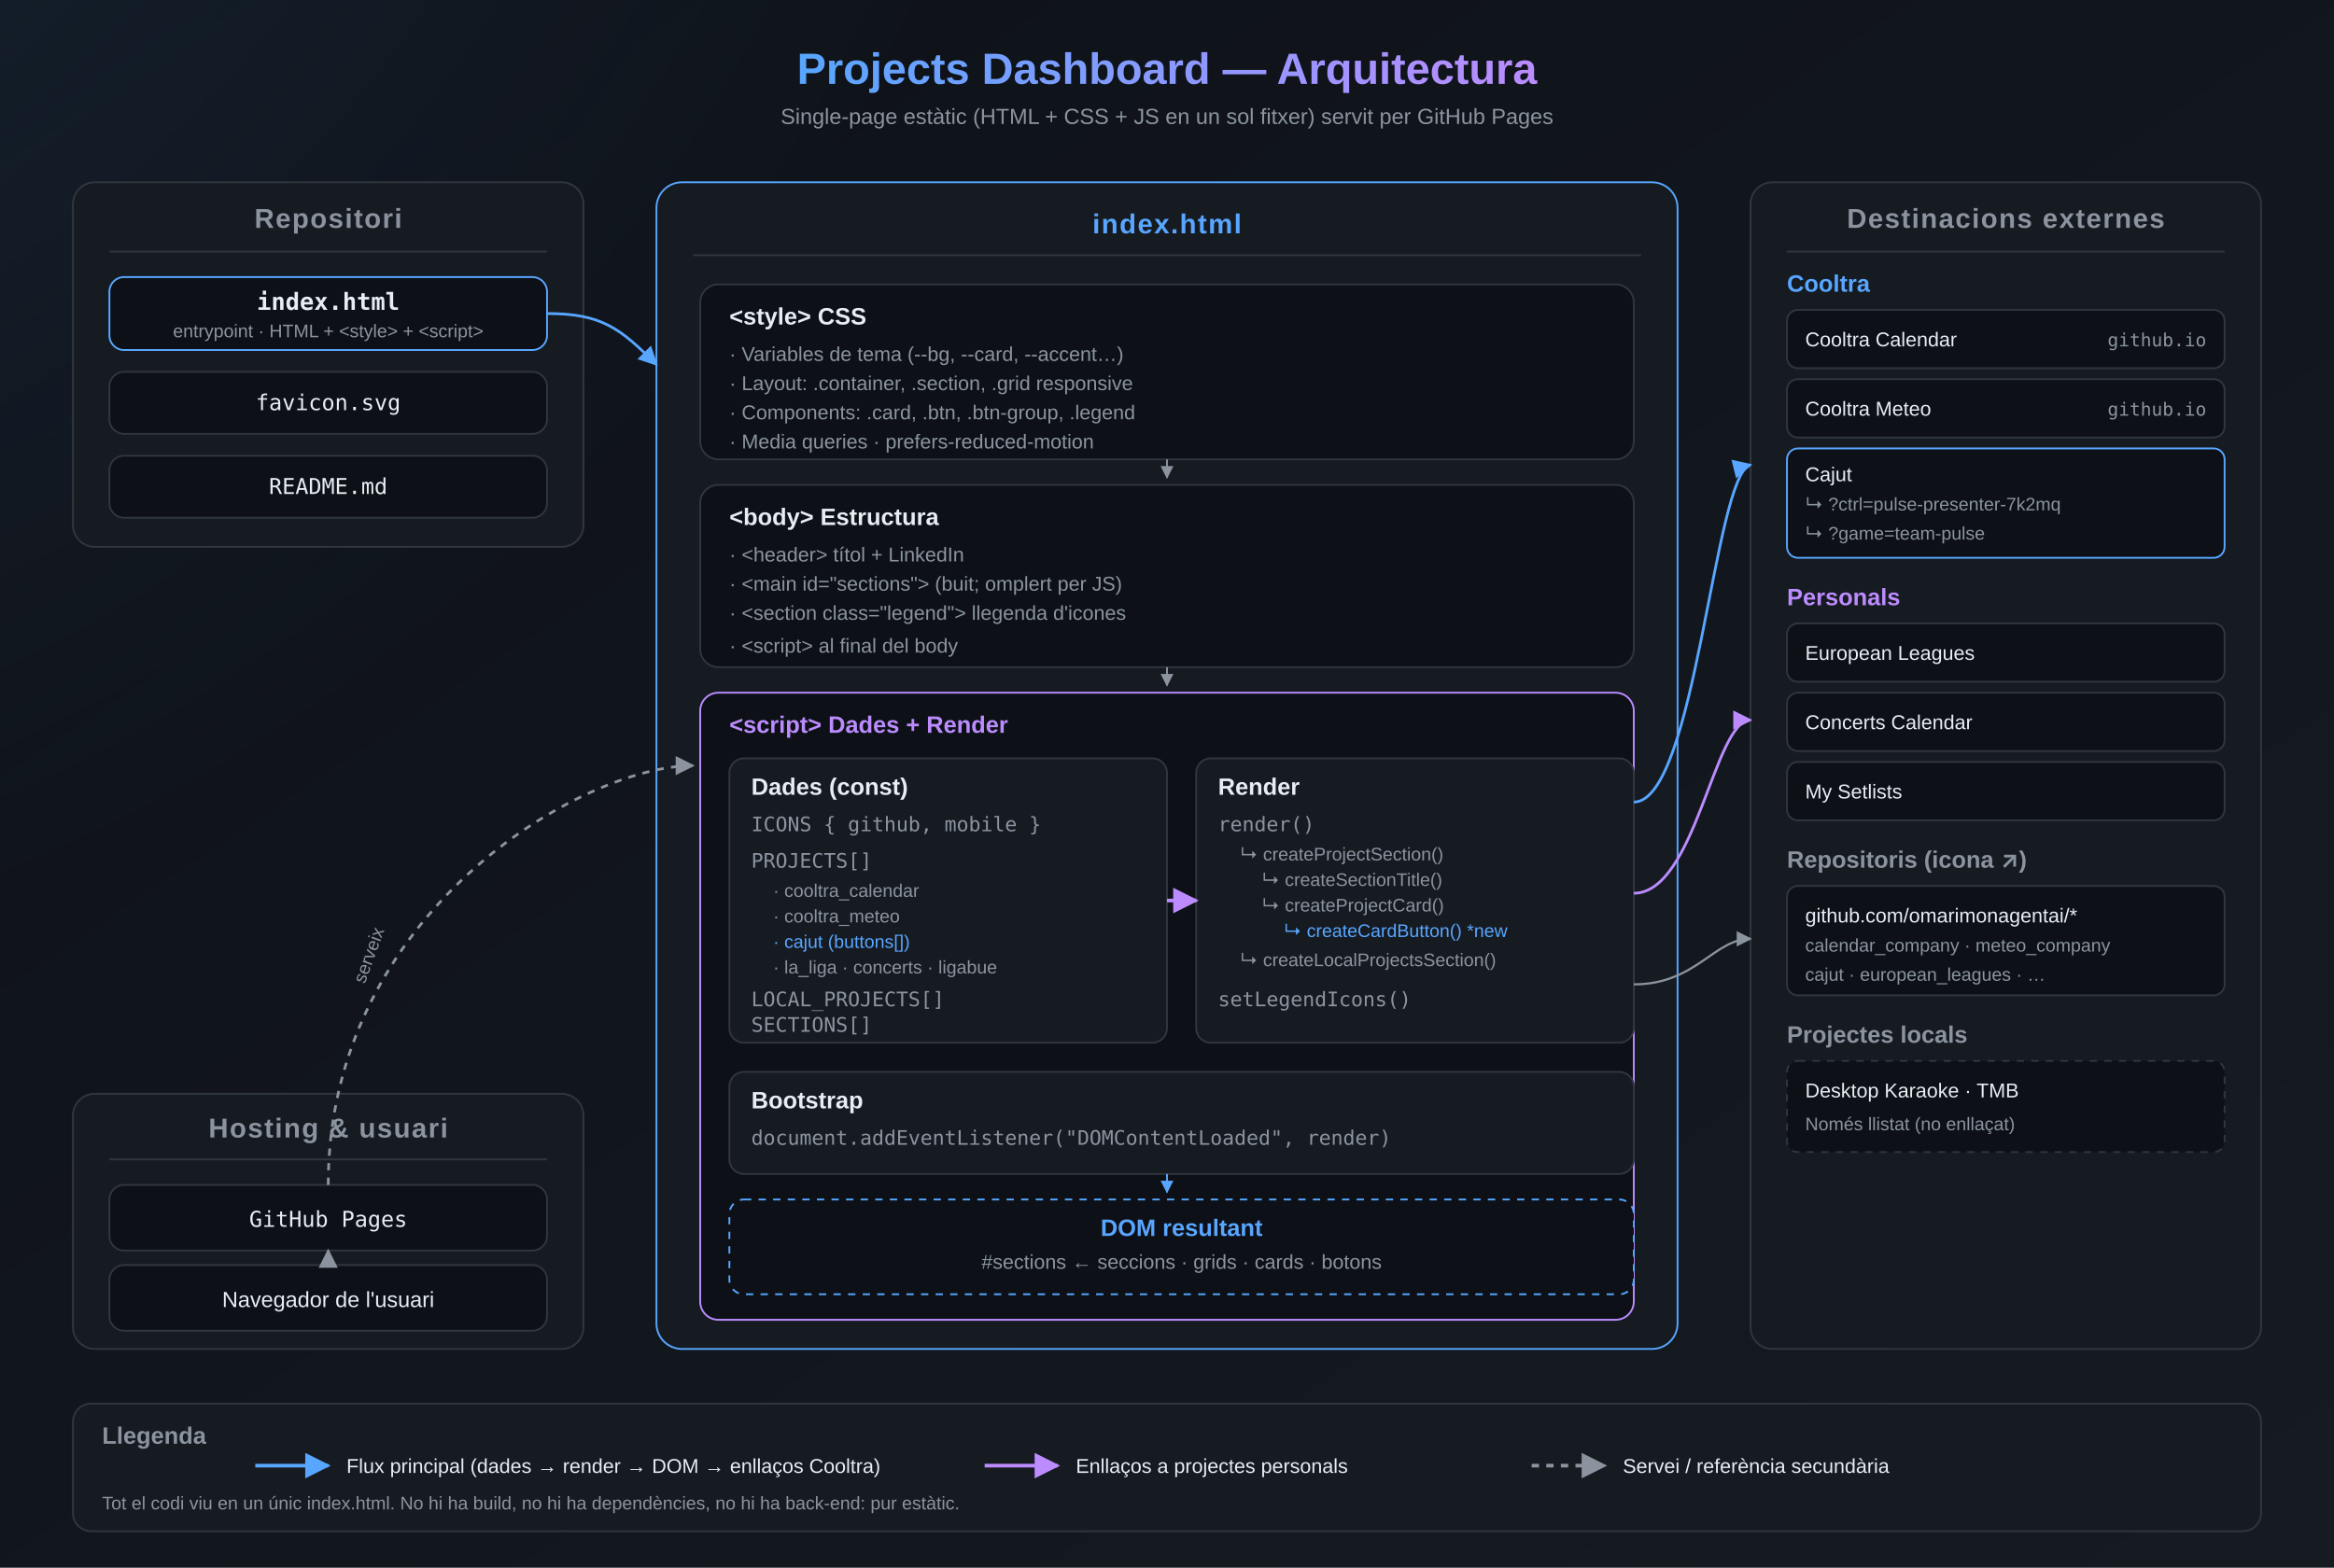
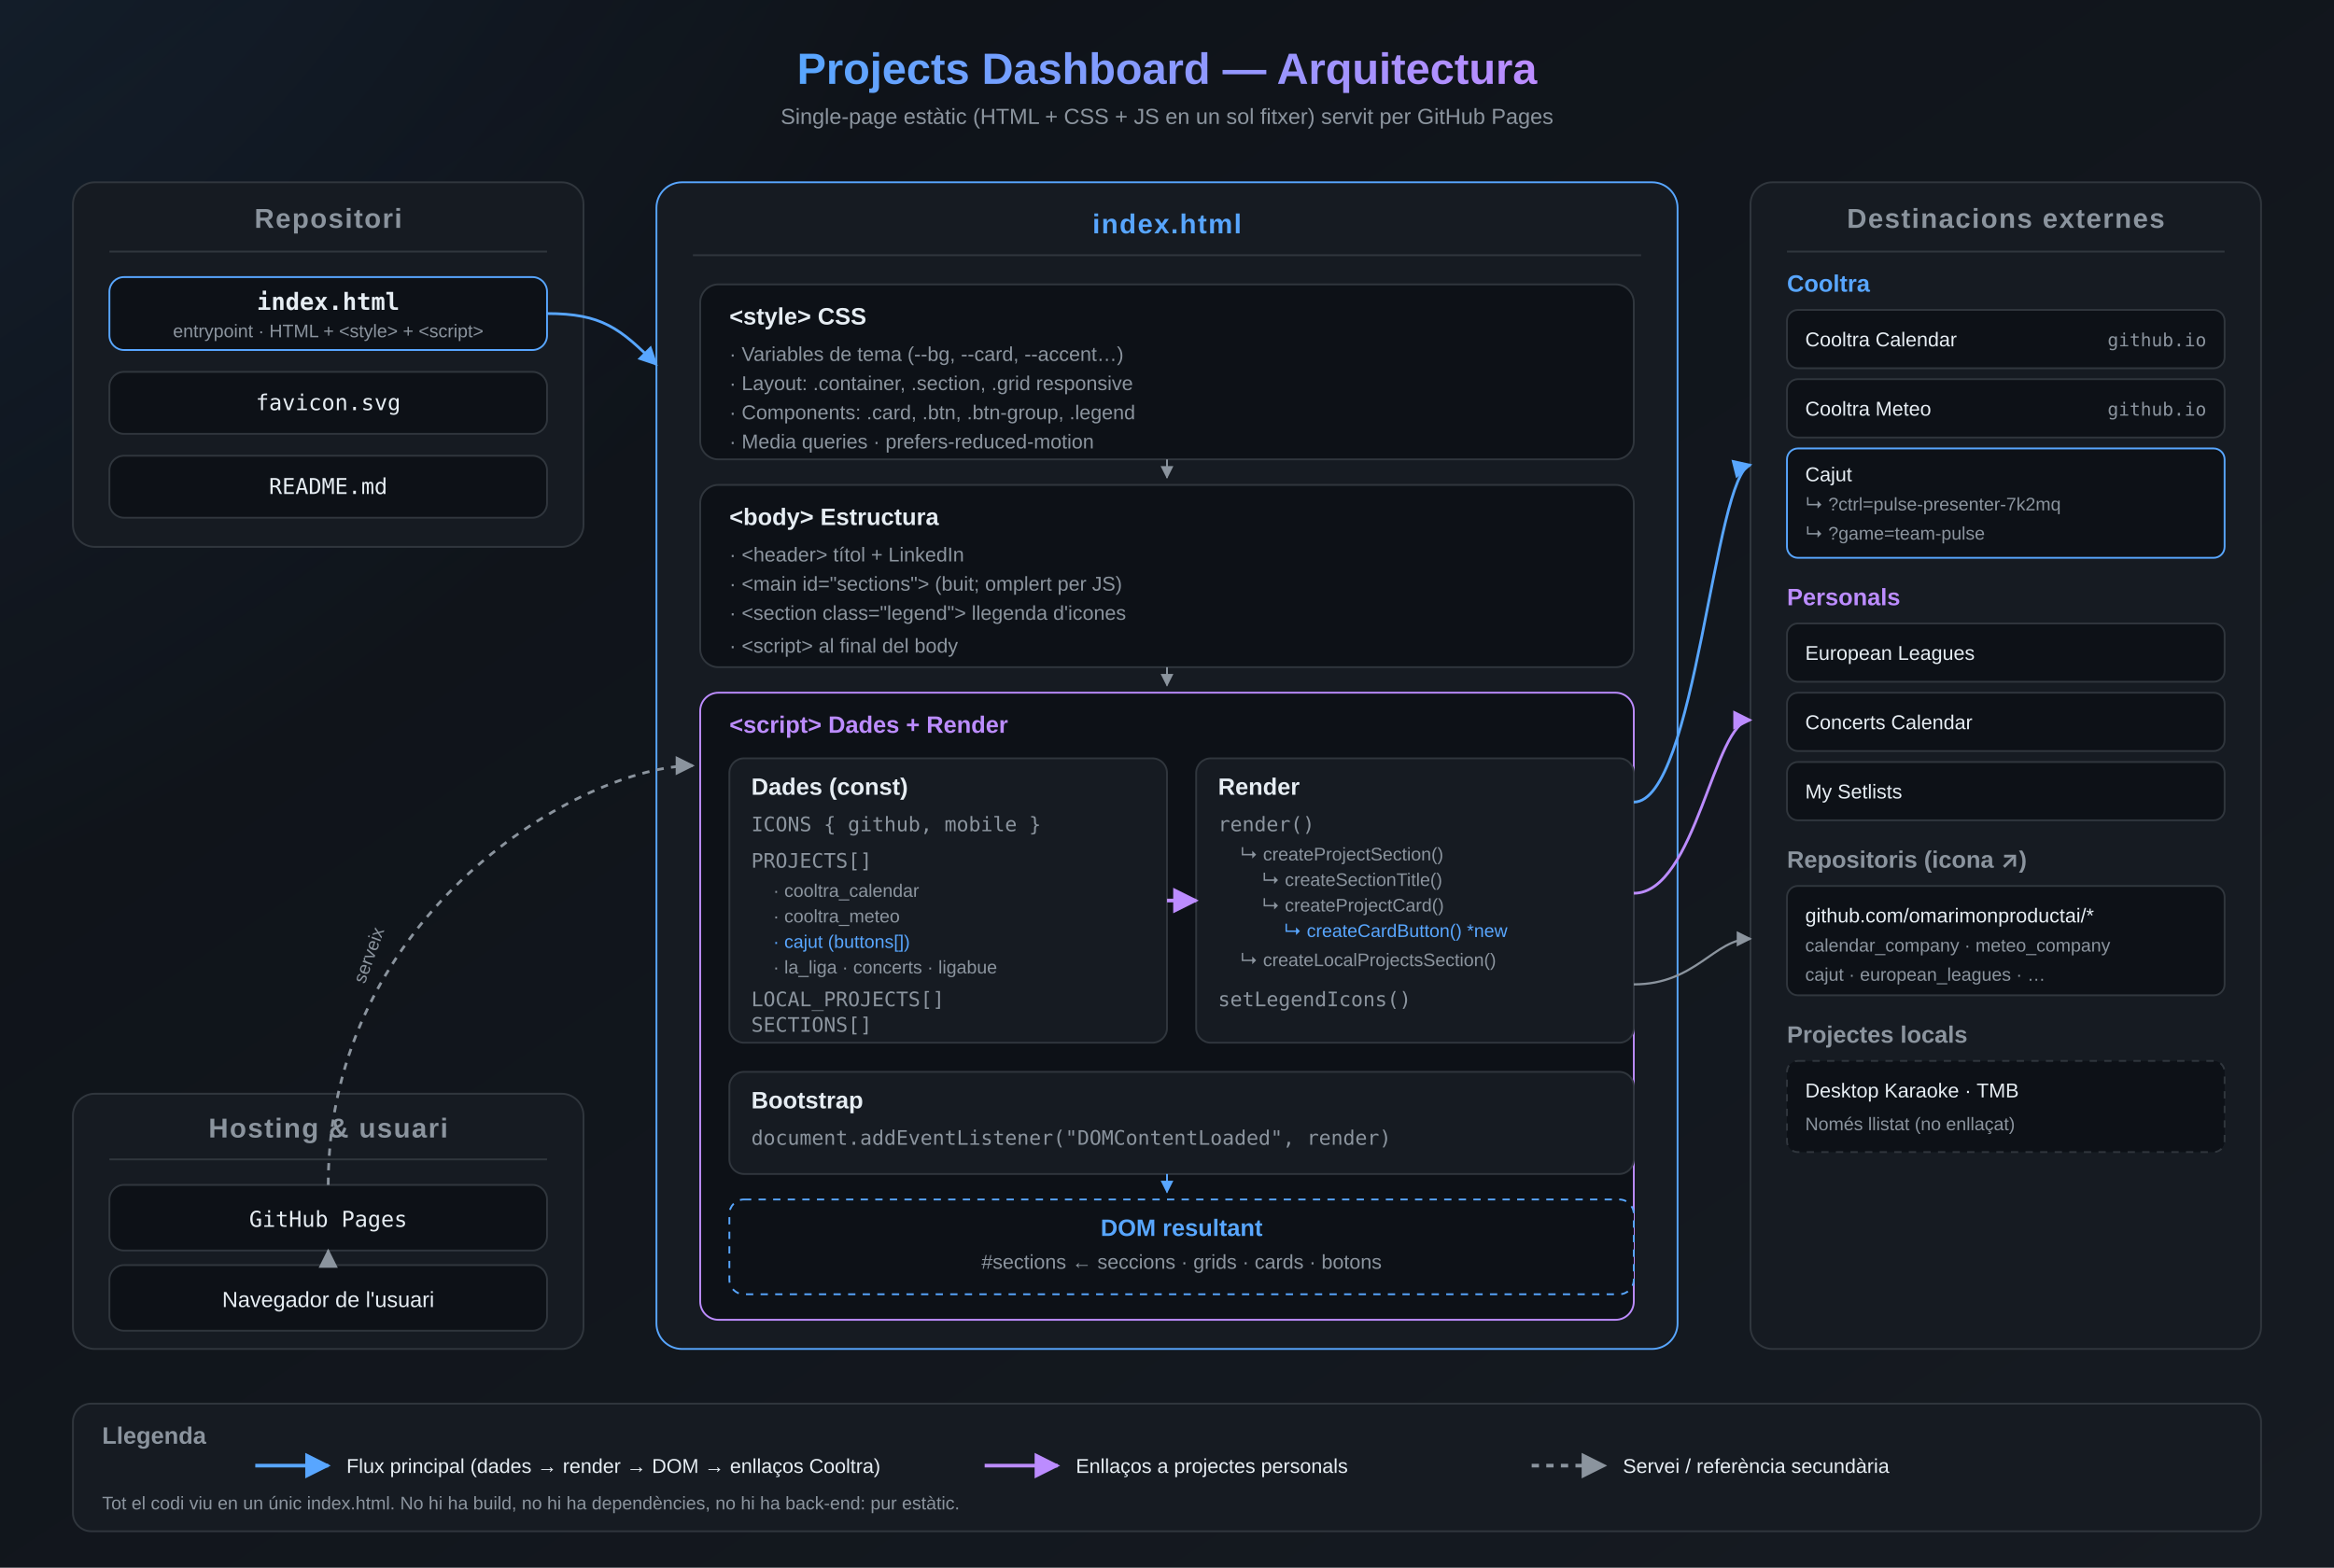
<svg xmlns="http://www.w3.org/2000/svg" viewBox="0 0 1280 860" font-family="-apple-system, BlinkMacSystemFont, 'Segoe UI', Arial, sans-serif">
  <defs>
    <linearGradient id="bg" x1="0" y1="0" x2="1" y2="1">
      <stop offset="0%" stop-color="#0d1117" />
      <stop offset="100%" stop-color="#161b22" />
    </linearGradient>
    <radialGradient id="bgGlow" cx="0" cy="0" r="1">
      <stop offset="0%" stop-color="#58a6ff" stop-opacity="0.18" />
      <stop offset="100%" stop-color="#58a6ff" stop-opacity="0" />
    </radialGradient>
    <linearGradient id="titleGrad" x1="0" y1="0" x2="1" y2="0">
      <stop offset="0%" stop-color="#58a6ff" />
      <stop offset="100%" stop-color="#bc8cff" />
    </linearGradient>
    <marker id="arrow" viewBox="0 0 10 10" refX="9" refY="5" markerWidth="7" markerHeight="7" orient="auto-start-reverse">
      <path d="M0,0 L10,5 L0,10 z" fill="#8b949e" />
    </marker>
    <marker id="arrowAccent" viewBox="0 0 10 10" refX="9" refY="5" markerWidth="7" markerHeight="7" orient="auto-start-reverse">
      <path d="M0,0 L10,5 L0,10 z" fill="#58a6ff" />
    </marker>
    <marker id="arrowPurple" viewBox="0 0 10 10" refX="9" refY="5" markerWidth="7" markerHeight="7" orient="auto-start-reverse">
      <path d="M0,0 L10,5 L0,10 z" fill="#bc8cff" />
    </marker>
    <style>
      .lbl       { fill:#e6edf3; }
      .lblDim    { fill:#8b949e; }
      .mono      { font-family: ui-monospace, SFMono-Regular, Menlo, Consolas, monospace; }
      .h1        { font-size:24px; font-weight:800; }
      .h2        { font-size:15px; font-weight:700; letter-spacing:0.05em; text-transform:uppercase; }
      .h3        { font-size:13px; font-weight:700; }
      .small     { font-size:11px; }
      .tiny      { font-size:10px; }
      .body      { font-size:12px; }
      .dashed    { stroke-dasharray: 4 4; }
    </style>
  </defs>
  <rect width="1280" height="860" fill="url(#bg)" />
  <circle cx="120" cy="80" r="480" fill="url(#bgGlow)" />
  <text x="640" y="46" class="h1" text-anchor="middle" fill="url(#titleGrad)">Projects Dashboard — Arquitectura</text>
  <text x="640" y="68" class="body lblDim" text-anchor="middle">Single-page estàtic (HTML + CSS + JS en un sol fitxer) servit per GitHub Pages</text>
  <g>
    <rect x="40" y="100" width="280" height="200" rx="12" fill="#161b22" stroke="#30363d" />
    <text x="180" y="125" class="h2 lblDim" text-anchor="middle">Repositori</text>
    <line x1="60" y1="138" x2="300" y2="138" stroke="#30363d" />
    <rect x="60" y="152" width="240" height="40" rx="8" fill="#0d1117" stroke="#58a6ff" />
    <text x="180" y="170" class="h3 lbl mono" text-anchor="middle">index.html</text>
    <text x="180" y="185" class="tiny lblDim" text-anchor="middle">entrypoint · HTML + &lt;style&gt; + &lt;script&gt;</text>
    <rect x="60" y="204" width="240" height="34" rx="8" fill="#0d1117" stroke="#30363d" />
    <text x="180" y="225" class="body lbl mono" text-anchor="middle">favicon.svg</text>
    <rect x="60" y="250" width="240" height="34" rx="8" fill="#0d1117" stroke="#30363d" />
    <text x="180" y="271" class="body lbl mono" text-anchor="middle">README.md</text>
  </g>
  <g>
    <rect x="360" y="100" width="560" height="640" rx="14" fill="#161b22" stroke="#58a6ff" />
    <text x="640" y="128" class="h2" text-anchor="middle" fill="#58a6ff">index.html</text>
    <line x1="380" y1="140" x2="900" y2="140" stroke="#30363d" />
    <rect x="384" y="156" width="512" height="96" rx="10" fill="#0d1117" stroke="#30363d" />
    <text x="400" y="178" class="h3 lbl">&lt;style&gt;  CSS</text>
    <text x="400" y="198" class="small lblDim">· Variables de tema (--bg, --card, --accent…)</text>
    <text x="400" y="214" class="small lblDim">· Layout: .container, .section, .grid responsive</text>
    <text x="400" y="230" class="small lblDim">· Components: .card, .btn, .btn-group, .legend</text>
    <text x="400" y="246" class="small lblDim">· Media queries · prefers-reduced-motion</text>
    <rect x="384" y="266" width="512" height="100" rx="10" fill="#0d1117" stroke="#30363d" />
    <text x="400" y="288" class="h3 lbl">&lt;body&gt;  Estructura</text>
    <text x="400" y="308" class="small lblDim">· &lt;header&gt; títol + LinkedIn</text>
    <text x="400" y="324" class="small lblDim">· &lt;main id="sections"&gt; (buit; omplert per JS)</text>
    <text x="400" y="340" class="small lblDim">· &lt;section class="legend"&gt; llegenda d'icones</text>
    <text x="400" y="358" class="small lblDim">· &lt;script&gt; al final del body</text>
    <rect x="384" y="380" width="512" height="344" rx="10" fill="#0d1117" stroke="#bc8cff" />
    <text x="400" y="402" class="h3" fill="#bc8cff">&lt;script&gt;  Dades + Render</text>
    <rect x="400" y="416" width="240" height="156" rx="8" fill="#161b22" stroke="#30363d" />
    <text x="412" y="436" class="h3 lbl">Dades (const)</text>
    <text x="412" y="456" class="small lblDim mono">ICONS { github, mobile }</text>
    <text x="412" y="476" class="small lblDim mono">PROJECTS[]</text>
    <text x="424" y="492" class="tiny lblDim">· cooltra_calendar</text>
    <text x="424" y="506" class="tiny lblDim">· cooltra_meteo</text>
    <text x="424" y="520" class="tiny" fill="#58a6ff">· cajut  (buttons[])</text>
    <text x="424" y="534" class="tiny lblDim">· la_liga · concerts · ligabue</text>
    <text x="412" y="552" class="small lblDim mono">LOCAL_PROJECTS[]</text>
    <text x="412" y="566" class="small lblDim mono">SECTIONS[]</text>
    <rect x="656" y="416" width="240" height="156" rx="8" fill="#161b22" stroke="#30363d" />
    <text x="668" y="436" class="h3 lbl">Render</text>
    <text x="668" y="456" class="small lblDim mono">render()</text>
    <text x="680" y="472" class="tiny lblDim">↳ createProjectSection()</text>
    <text x="692" y="486" class="tiny lblDim">↳ createSectionTitle()</text>
    <text x="692" y="500" class="tiny lblDim">↳ createProjectCard()</text>
    <text x="704" y="514" class="tiny" fill="#58a6ff">↳ createCardButton()  *new</text>
    <text x="680" y="530" class="tiny lblDim">↳ createLocalProjectsSection()</text>
    <text x="668" y="552" class="small lblDim mono">setLegendIcons()</text>
    <line x1="640" y1="494" x2="656" y2="494" stroke="#bc8cff" stroke-width="2" marker-end="url(#arrowPurple)" />
    <rect x="400" y="588" width="496" height="56" rx="8" fill="#161b22" stroke="#30363d" />
    <text x="412" y="608" class="h3 lbl">Bootstrap</text>
    <text x="412" y="628" class="small lblDim mono">document.addEventListener("DOMContentLoaded", render)</text>
    <rect x="400" y="658" width="496" height="52" rx="8" fill="#0d1117" stroke="#58a6ff" class="dashed" />
    <text x="648" y="678" class="h3" text-anchor="middle" fill="#58a6ff">DOM resultant</text>
    <text x="648" y="696" class="small lblDim" text-anchor="middle">#sections ← seccions · grids · cards · botons</text>
  </g>
  <line x1="640" y1="252" x2="640" y2="262" stroke="#8b949e" marker-end="url(#arrow)" />
  <line x1="640" y1="366" x2="640" y2="376" stroke="#8b949e" marker-end="url(#arrow)" />
  <line x1="640" y1="644" x2="640" y2="654" stroke="#58a6ff" marker-end="url(#arrowAccent)" />
  <g>
    <rect x="960" y="100" width="280" height="640" rx="12" fill="#161b22" stroke="#30363d" />
    <text x="1100" y="125" class="h2 lblDim" text-anchor="middle">Destinacions externes</text>
    <line x1="980" y1="138" x2="1220" y2="138" stroke="#30363d" />
    <text x="980" y="160" class="h3" fill="#58a6ff">Cooltra</text>
    <rect x="980" y="170" width="240" height="32" rx="6" fill="#0d1117" stroke="#30363d" />
    <text x="990" y="190" class="small lbl">Cooltra Calendar</text>
    <text x="1210" y="190" class="tiny lblDim mono" text-anchor="end">github.io</text>
    <rect x="980" y="208" width="240" height="32" rx="6" fill="#0d1117" stroke="#30363d" />
    <text x="990" y="228" class="small lbl">Cooltra Meteo</text>
    <text x="1210" y="228" class="tiny lblDim mono" text-anchor="end">github.io</text>
    <rect x="980" y="246" width="240" height="60" rx="6" fill="#0d1117" stroke="#58a6ff" />
    <text x="990" y="264" class="small lbl">Cajut</text>
    <text x="990" y="280" class="tiny lblDim">↳ ?ctrl=pulse-presenter-7k2mq</text>
    <text x="990" y="296" class="tiny lblDim">↳ ?game=team-pulse</text>
    <text x="980" y="332" class="h3" fill="#bc8cff">Personals</text>
    <rect x="980" y="342" width="240" height="32" rx="6" fill="#0d1117" stroke="#30363d" />
    <text x="990" y="362" class="small lbl">European Leagues</text>
    <rect x="980" y="380" width="240" height="32" rx="6" fill="#0d1117" stroke="#30363d" />
    <text x="990" y="400" class="small lbl">Concerts Calendar</text>
    <rect x="980" y="418" width="240" height="32" rx="6" fill="#0d1117" stroke="#30363d" />
    <text x="990" y="438" class="small lbl">My Setlists</text>
    <text x="980" y="476" class="h3 lblDim">Repositoris (icona ↗)</text>
    <rect x="980" y="486" width="240" height="60" rx="6" fill="#0d1117" stroke="#30363d" />
-     <text x="990" y="506" class="small lbl">github.com/omarimonagentai/*</text>
+     <text x="990" y="506" class="small lbl">github.com/omarimonproductai/*</text>
    <text x="990" y="522" class="tiny lblDim">calendar_company · meteo_company</text>
    <text x="990" y="538" class="tiny lblDim">cajut · european_leagues · …</text>
    <text x="980" y="572" class="h3 lblDim">Projectes locals</text>
    <rect x="980" y="582" width="240" height="50" rx="6" fill="#0d1117" stroke="#30363d" class="dashed" />
    <text x="990" y="602" class="small lbl">Desktop Karaoke · TMB</text>
    <text x="990" y="620" class="tiny lblDim">Només llistat (no enllaçat)</text>
  </g>
  <g>
    <rect x="40" y="600" width="280" height="140" rx="12" fill="#161b22" stroke="#30363d" />
    <text x="180" y="624" class="h2 lblDim" text-anchor="middle">Hosting &amp; usuari</text>
    <line x1="60" y1="636" x2="300" y2="636" stroke="#30363d" />
    <rect x="60" y="650" width="240" height="36" rx="8" fill="#0d1117" stroke="#30363d" />
    <text x="180" y="673" class="body lbl mono" text-anchor="middle">GitHub Pages</text>
    <rect x="60" y="694" width="240" height="36" rx="8" fill="#0d1117" stroke="#30363d" />
    <text x="180" y="717" class="body lbl" text-anchor="middle">Navegador de l'usuari</text>
  </g>
  <path d="M300,172 C330,172 340,180 360,200" fill="none" stroke="#58a6ff" stroke-width="1.5" marker-end="url(#arrowAccent)" />
  <path d="M896,440 C930,440 940,260 960,255" fill="none" stroke="#58a6ff" stroke-width="1.5" marker-end="url(#arrowAccent)" />
  <path d="M896,490 C930,490 940,395 960,395" fill="none" stroke="#bc8cff" stroke-width="1.5" marker-end="url(#arrowPurple)" />
  <path d="M896,540 C930,540 940,515 960,515" fill="none" stroke="#8b949e" stroke-width="1.2" marker-end="url(#arrow)" />
  <path d="M180,650 C180,500 320,420 380,420" fill="none" stroke="#8b949e" stroke-width="1.5" class="dashed" marker-end="url(#arrow)" />
  <text x="200" y="540" class="tiny lblDim" transform="rotate(-70 200 540)">serveix</text>
  <path d="M180,694 L180,686" fill="none" stroke="#8b949e" stroke-width="1.5" marker-end="url(#arrow)" />
  <g transform="translate(40,770)">
    <rect x="0" y="0" width="1200" height="70" rx="10" fill="#161b22" stroke="#30363d" />
    <text x="16" y="22" class="h3 lblDim">Llegenda</text>
    <line x1="100" y1="34" x2="140" y2="34" stroke="#58a6ff" stroke-width="2" marker-end="url(#arrowAccent)" />
    <text x="150" y="38" class="small lbl">Flux principal (dades → render → DOM → enllaços Cooltra)</text>
    <line x1="500" y1="34" x2="540" y2="34" stroke="#bc8cff" stroke-width="2" marker-end="url(#arrowPurple)" />
    <text x="550" y="38" class="small lbl">Enllaços a projectes personals</text>
    <line x1="800" y1="34" x2="840" y2="34" stroke="#8b949e" stroke-width="2" class="dashed" marker-end="url(#arrow)" />
    <text x="850" y="38" class="small lbl">Servei / referència secundària</text>
    <text x="16" y="58" class="tiny lblDim">Tot el codi viu en un únic index.html. No hi ha build, no hi ha dependències, no hi ha back-end: pur estàtic.</text>
  </g>
</svg>
